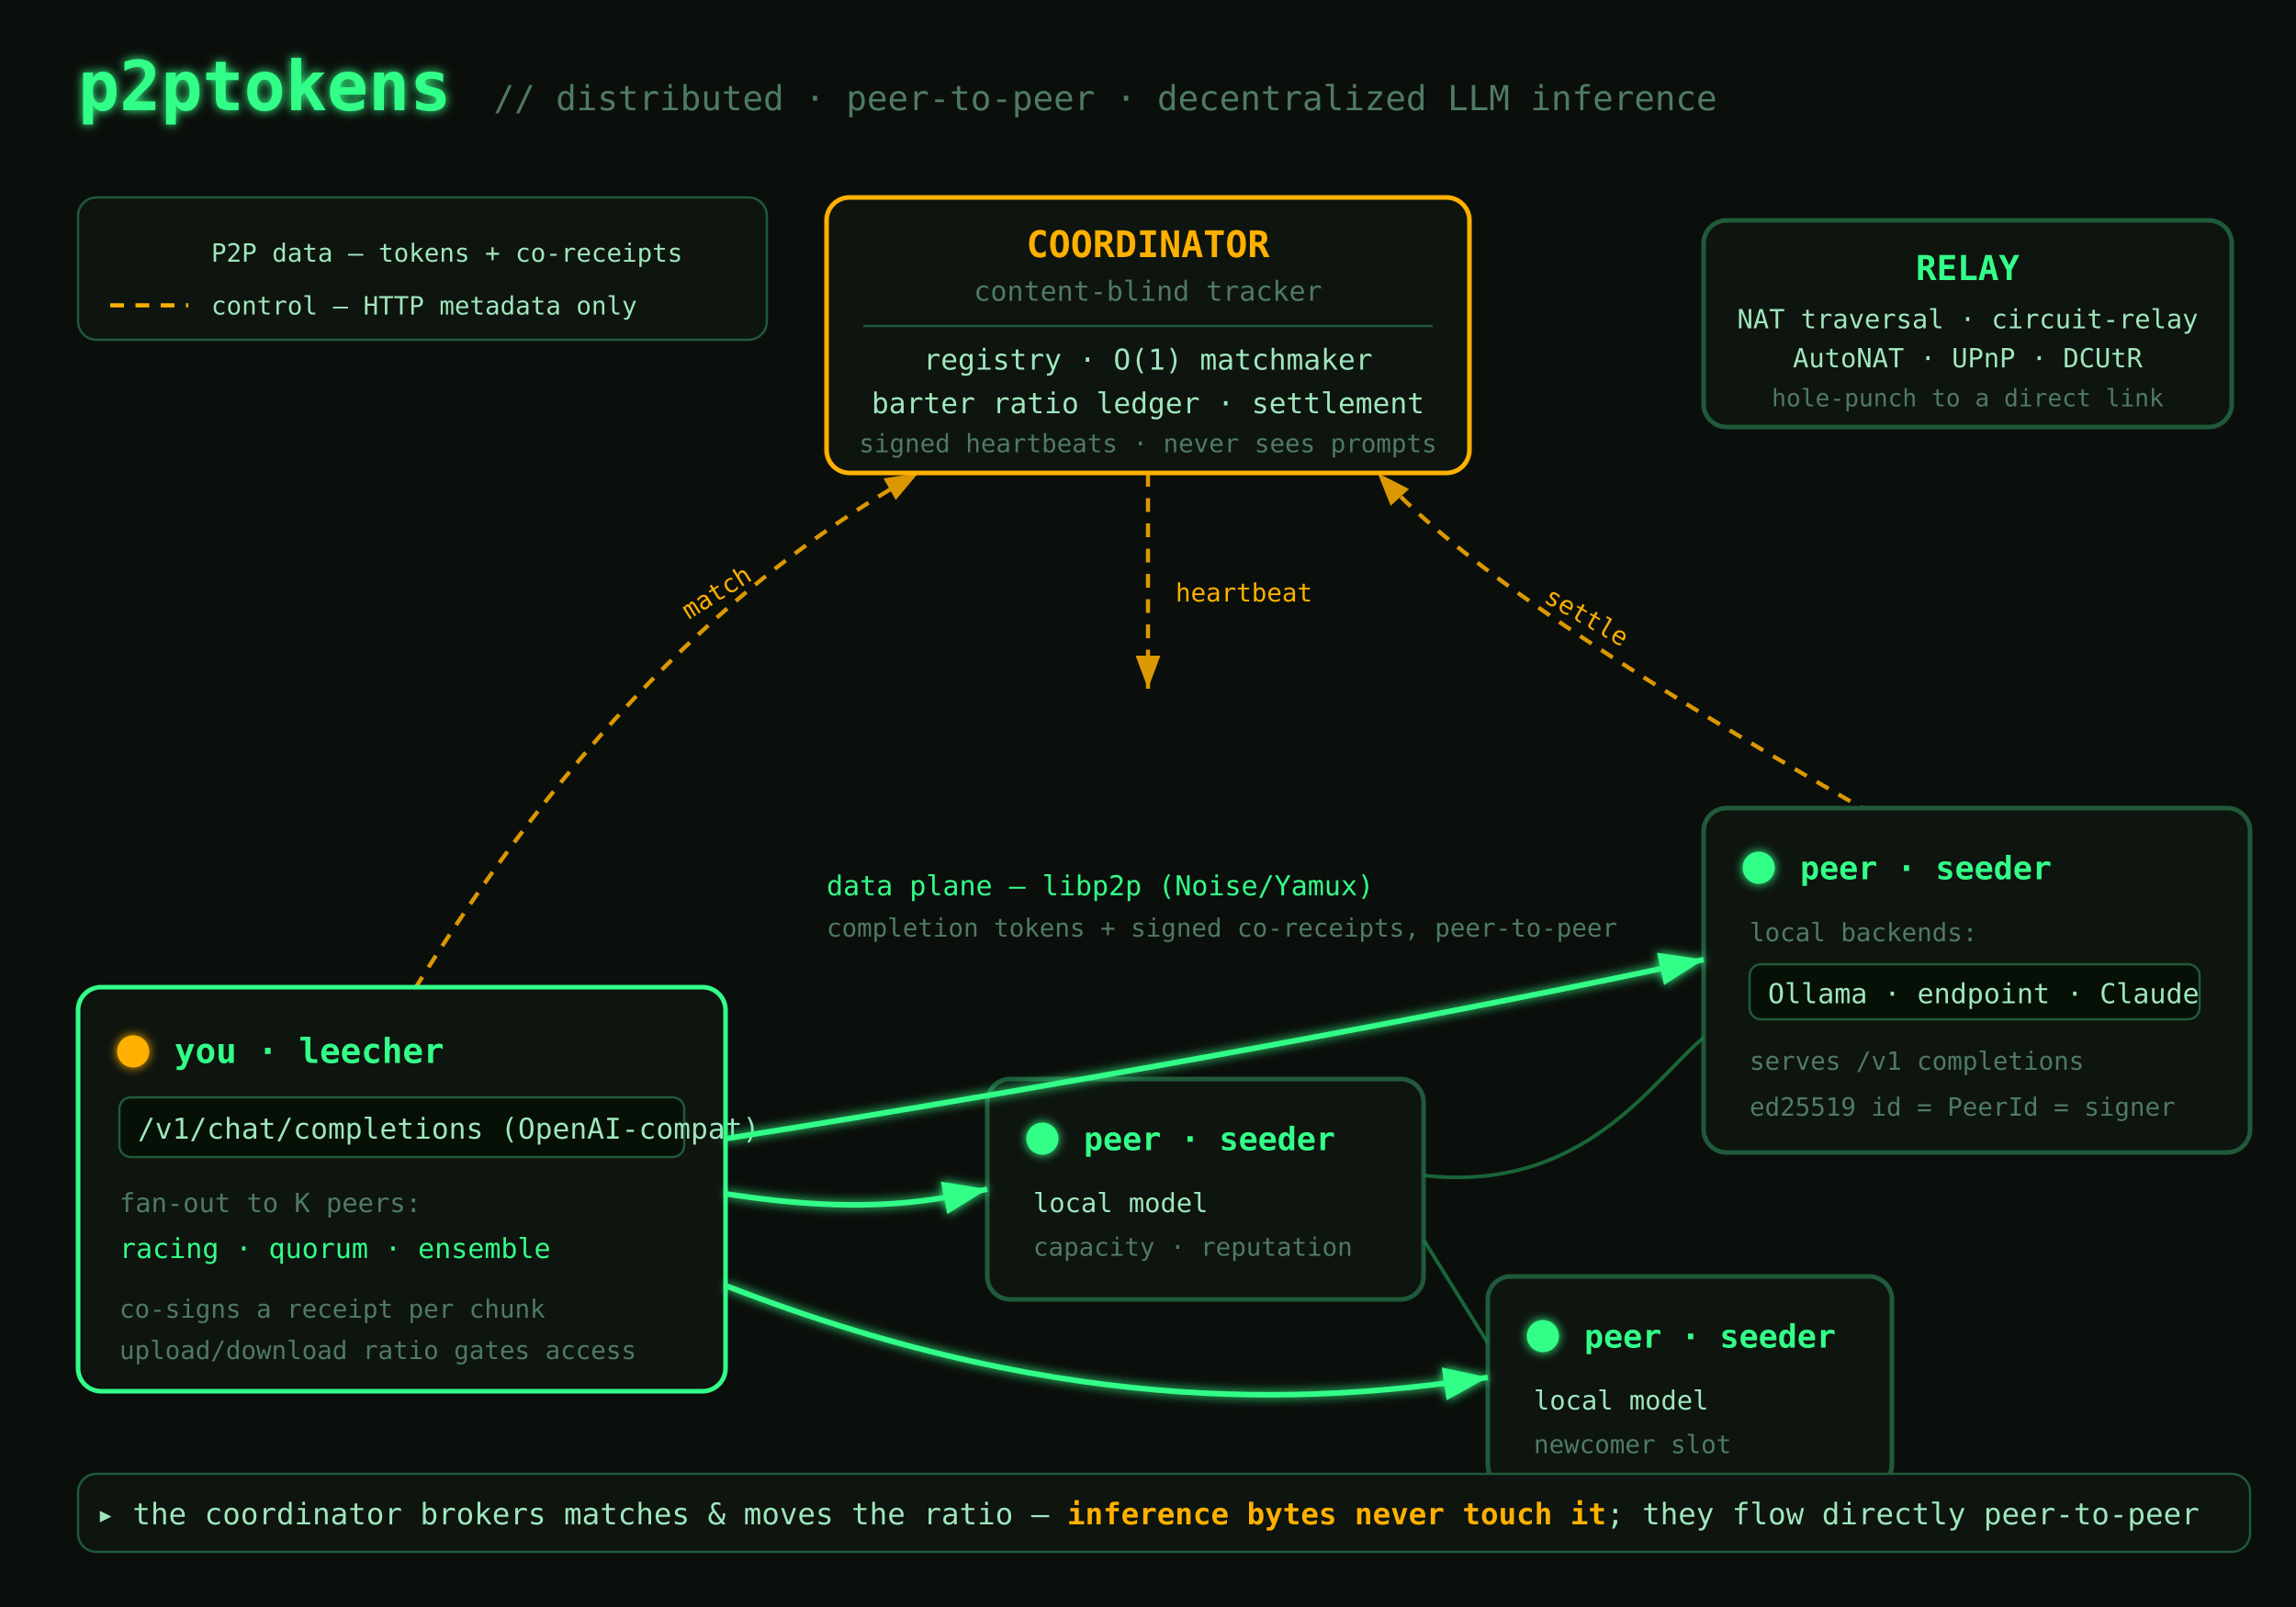
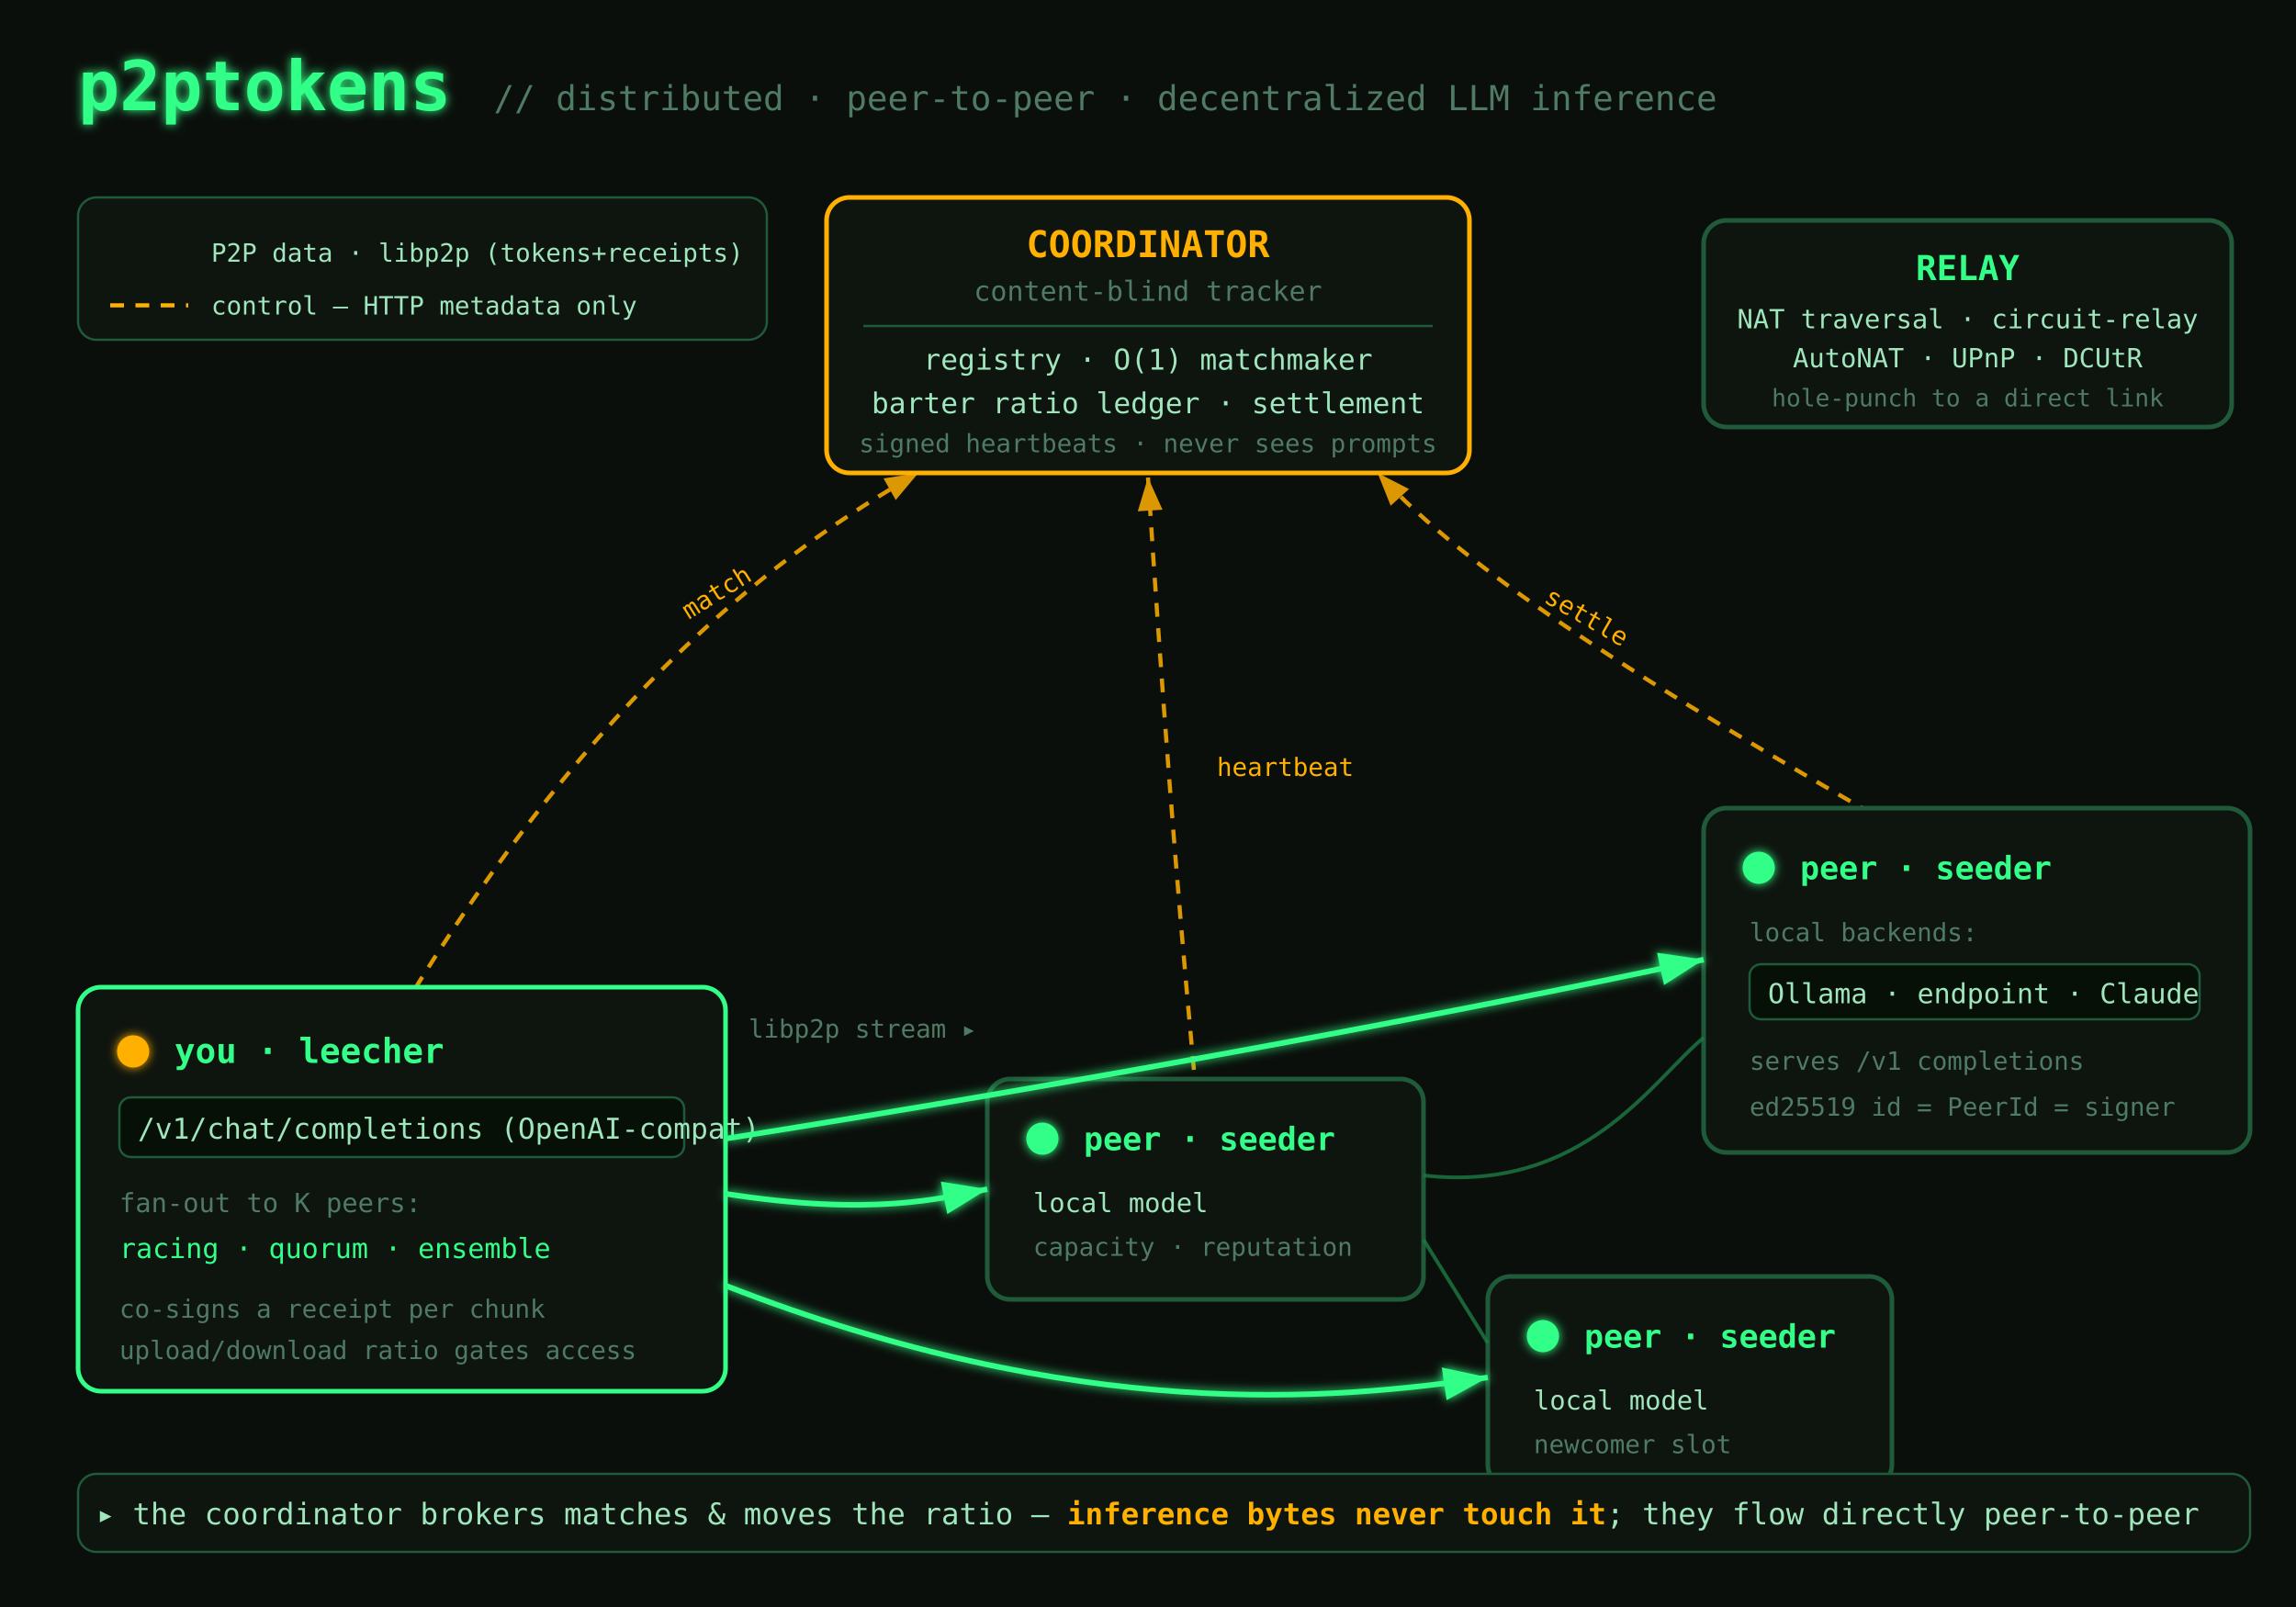
<svg xmlns="http://www.w3.org/2000/svg" width="1000" height="700" viewBox="0 0 1000 700" font-family="ui-monospace, 'SF Mono', Menlo, Consolas, monospace" role="img" aria-label="p2ptokens architecture">
  <defs>
    <filter id="glow" x="-40%" y="-40%" width="180%" height="180%">
      <feGaussianBlur stdDeviation="2.2" result="b" />
      <feMerge>
        <feMergeNode in="b" />
        <feMergeNode in="SourceGraphic" />
      </feMerge>
    </filter>
    <marker id="ag" markerWidth="10" markerHeight="10" refX="8" refY="3" orient="auto">
      <path d="M0,0 L8,3 L0,6 Z" fill="#33ff88" />
    </marker>
    <marker id="aa" markerWidth="10" markerHeight="10" refX="8" refY="3" orient="auto">
      <path d="M0,0 L8,3 L0,6 Z" fill="#ffb000" />
    </marker>
  </defs>
  <rect width="1000" height="700" fill="#0b0f0b" />
  <text x="34" y="48" fill="#33ff88" font-size="30" font-weight="700" filter="url(#glow)">p2ptokens</text>
  <text x="215" y="48" fill="#4f7a63" font-size="15">// distributed · peer-to-peer · decentralized LLM inference</text>
  <g>
    <rect x="360" y="86" width="280" height="120" rx="10" fill="#0e140e" stroke="#ffb000" stroke-width="2" />
    <text x="500" y="112" text-anchor="middle" fill="#ffb000" font-size="16" font-weight="700">COORDINATOR</text>
    <text x="500" y="131" text-anchor="middle" fill="#4f7a63" font-size="12">content-blind tracker</text>
    <line x1="376" y1="142" x2="624" y2="142" stroke="#1f5a3a" />
    <text x="500" y="161" text-anchor="middle" fill="#9fe6bd" font-size="12.5">registry · O(1) matchmaker</text>
    <text x="500" y="180" text-anchor="middle" fill="#9fe6bd" font-size="12.5">barter ratio ledger · settlement</text>
    <text x="500" y="197" text-anchor="middle" fill="#4f7a63" font-size="11">signed heartbeats · never sees prompts</text>
  </g>
  <g>
    <rect x="742" y="96" width="230" height="90" rx="10" fill="#0e140e" stroke="#1f5a3a" stroke-width="2" />
    <text x="857" y="122" text-anchor="middle" fill="#33ff88" font-size="15" font-weight="700">RELAY</text>
    <text x="857" y="143" text-anchor="middle" fill="#9fe6bd" font-size="11.5">NAT traversal · circuit-relay</text>
    <text x="857" y="160" text-anchor="middle" fill="#9fe6bd" font-size="11.5">AutoNAT · UPnP · DCUtR</text>
    <text x="857" y="177" text-anchor="middle" fill="#4f7a63" font-size="10.5">hole-punch to a direct link</text>
  </g>
  <g stroke="#ffb000" stroke-width="1.8" stroke-dasharray="6 5" fill="none" opacity="0.85">
    <path d="M175 440 C 260 300, 340 240, 400 206" marker-end="url(#aa)" />
-     <path d="M500 206 L 500 300" marker-end="url(#aa)" />
+     <path d="M520 466 C 512 380, 506 300, 500 208" marker-end="url(#aa)" />
    <path d="M825 360 C 720 300, 640 250, 600 206" marker-end="url(#aa)" />
  </g>
  <text x="300" y="270" fill="#ffb000" font-size="11" transform="rotate(-32 300 270)">match</text>
-   <text x="512" y="262" fill="#ffb000" font-size="11">heartbeat</text>
+   <text x="530" y="338" fill="#ffb000" font-size="11">heartbeat</text>
  <text x="672" y="262" fill="#ffb000" font-size="11" transform="rotate(30 672 262)">settle</text>
  <g>
    <rect x="742" y="352" width="238" height="150" rx="10" fill="#0e140e" stroke="#1f5a3a" stroke-width="2" />
    <circle cx="766" cy="378" r="7" fill="#33ff88" filter="url(#glow)" />
    <text x="784" y="383" fill="#33ff88" font-size="14" font-weight="700">peer · seeder</text>
    <text x="762" y="410" fill="#4f7a63" font-size="11">local backends:</text>
    <rect x="762" y="420" width="196" height="24" rx="5" fill="#061006" stroke="#1f5a3a" />
    <text x="770" y="437" fill="#9fe6bd" font-size="12">Ollama · endpoint · Claude</text>
    <text x="762" y="466" fill="#4f7a63" font-size="11">serves /v1 completions</text>
    <text x="762" y="486" fill="#4f7a63" font-size="11">ed25519 id = PeerId = signer</text>
  </g>
  <g>
    <rect x="430" y="470" width="190" height="96" rx="10" fill="#0e140e" stroke="#1f5a3a" stroke-width="2" />
    <circle cx="454" cy="496" r="7" fill="#33ff88" filter="url(#glow)" />
    <text x="472" y="501" fill="#33ff88" font-size="14" font-weight="700">peer · seeder</text>
    <text x="450" y="528" fill="#9fe6bd" font-size="11.5">local model</text>
    <text x="450" y="547" fill="#4f7a63" font-size="11">capacity · reputation</text>
  </g>
  <g>
    <rect x="648" y="556" width="176" height="92" rx="10" fill="#0e140e" stroke="#1f5a3a" stroke-width="2" />
    <circle cx="672" cy="582" r="7" fill="#33ff88" filter="url(#glow)" />
    <text x="690" y="587" fill="#33ff88" font-size="14" font-weight="700">peer · seeder</text>
    <text x="668" y="614" fill="#9fe6bd" font-size="11.5">local model</text>
    <text x="668" y="633" fill="#4f7a63" font-size="11">newcomer slot</text>
  </g>
  <g>
    <rect x="34" y="430" width="282" height="176" rx="10" fill="#0e140e" stroke="#33ff88" stroke-width="2" />
    <circle cx="58" cy="458" r="7" fill="#ffb000" filter="url(#glow)" />
    <text x="76" y="463" fill="#33ff88" font-size="15" font-weight="700">you · leecher</text>
    <rect x="52" y="478" width="246" height="26" rx="5" fill="#061006" stroke="#1f5a3a" />
    <text x="60" y="496" fill="#9fe6bd" font-size="12.5">/v1/chat/completions  (OpenAI-compat)</text>
    <text x="52" y="528" fill="#4f7a63" font-size="11.5">fan-out to K peers:</text>
    <text x="52" y="548" fill="#33ff88" font-size="12">racing · quorum · ensemble</text>
    <text x="52" y="574" fill="#4f7a63" font-size="11">co-signs a receipt per chunk</text>
    <text x="52" y="592" fill="#4f7a63" font-size="11">upload/download ratio gates access</text>
  </g>
  <g stroke="#33ff88" stroke-width="2.4" fill="none" filter="url(#glow)">
    <path d="M316 496 C 480 470, 640 440, 742 418" marker-end="url(#ag)" />
    <path d="M316 520 C 380 530, 410 522, 430 518" marker-end="url(#ag)" />
    <path d="M316 560 C 470 620, 580 610, 648 600" marker-end="url(#ag)" />
  </g>
  <g stroke="#1c7a44" stroke-width="1.6" fill="none" opacity="0.8">
    <path d="M620 512 C 690 520, 720 470, 742 452" />
    <path d="M620 540 L 648 585" />
  </g>
-   <text x="360" y="390" fill="#33ff88" font-size="12">data plane — libp2p (Noise/Yamux)</text>
-   <text x="360" y="408" fill="#4f7a63" font-size="11">completion tokens + signed co-receipts, peer-to-peer</text>
+   <text x="326" y="452" fill="#4f7a63" font-size="11">libp2p stream ▸</text>
  <rect x="34" y="642" width="946" height="34" rx="8" fill="#0e140e" stroke="#1f5a3a" />
  <text x="500" y="664" text-anchor="middle" fill="#9fe6bd" font-size="13">▸ the coordinator brokers matches &amp; moves the ratio — <tspan fill="#ffb000" font-weight="700">inference bytes never touch it</tspan>; they flow directly peer-to-peer</text>
  <g font-size="11">
    <rect x="34" y="86" width="300" height="62" rx="8" fill="#0e140e" stroke="#1f5a3a" />
    <line x1="48" y1="110" x2="82" y2="110" stroke="#33ff88" stroke-width="2.6" filter="url(#glow)" />
-     <text x="92" y="114" fill="#9fe6bd">P2P data — tokens + co-receipts</text>
+     <text x="92" y="114" fill="#9fe6bd">P2P data · libp2p (tokens+receipts)</text>
    <line x1="48" y1="133" x2="82" y2="133" stroke="#ffb000" stroke-width="1.8" stroke-dasharray="6 5" />
    <text x="92" y="137" fill="#9fe6bd">control — HTTP metadata only</text>
  </g>
</svg>
